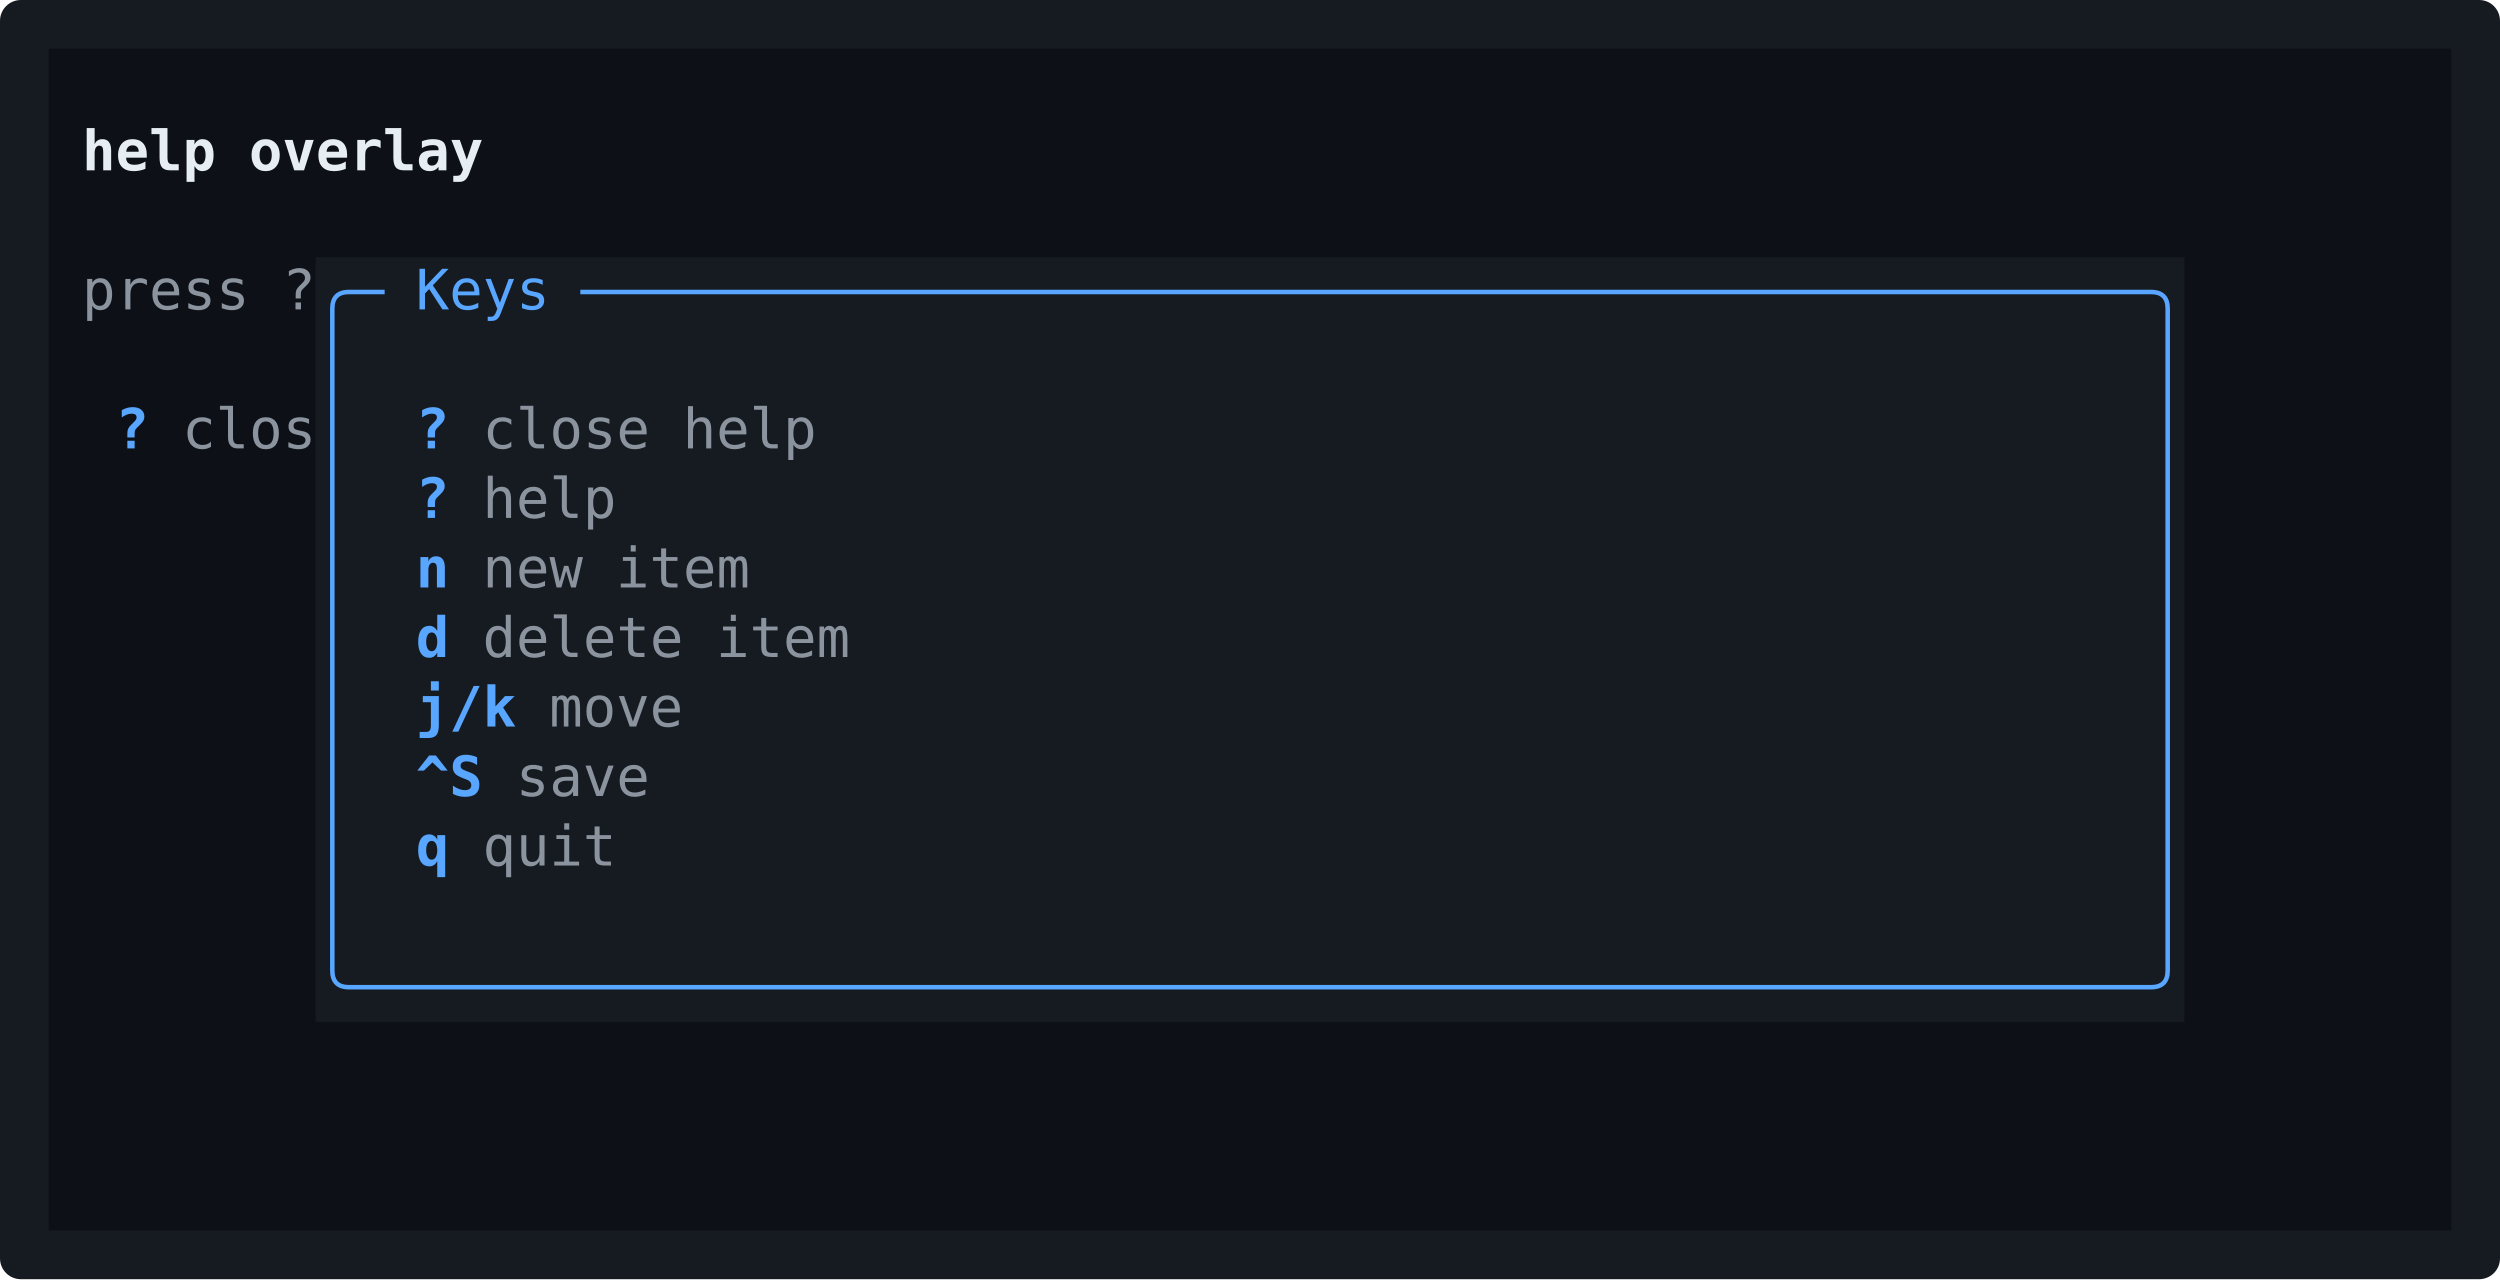
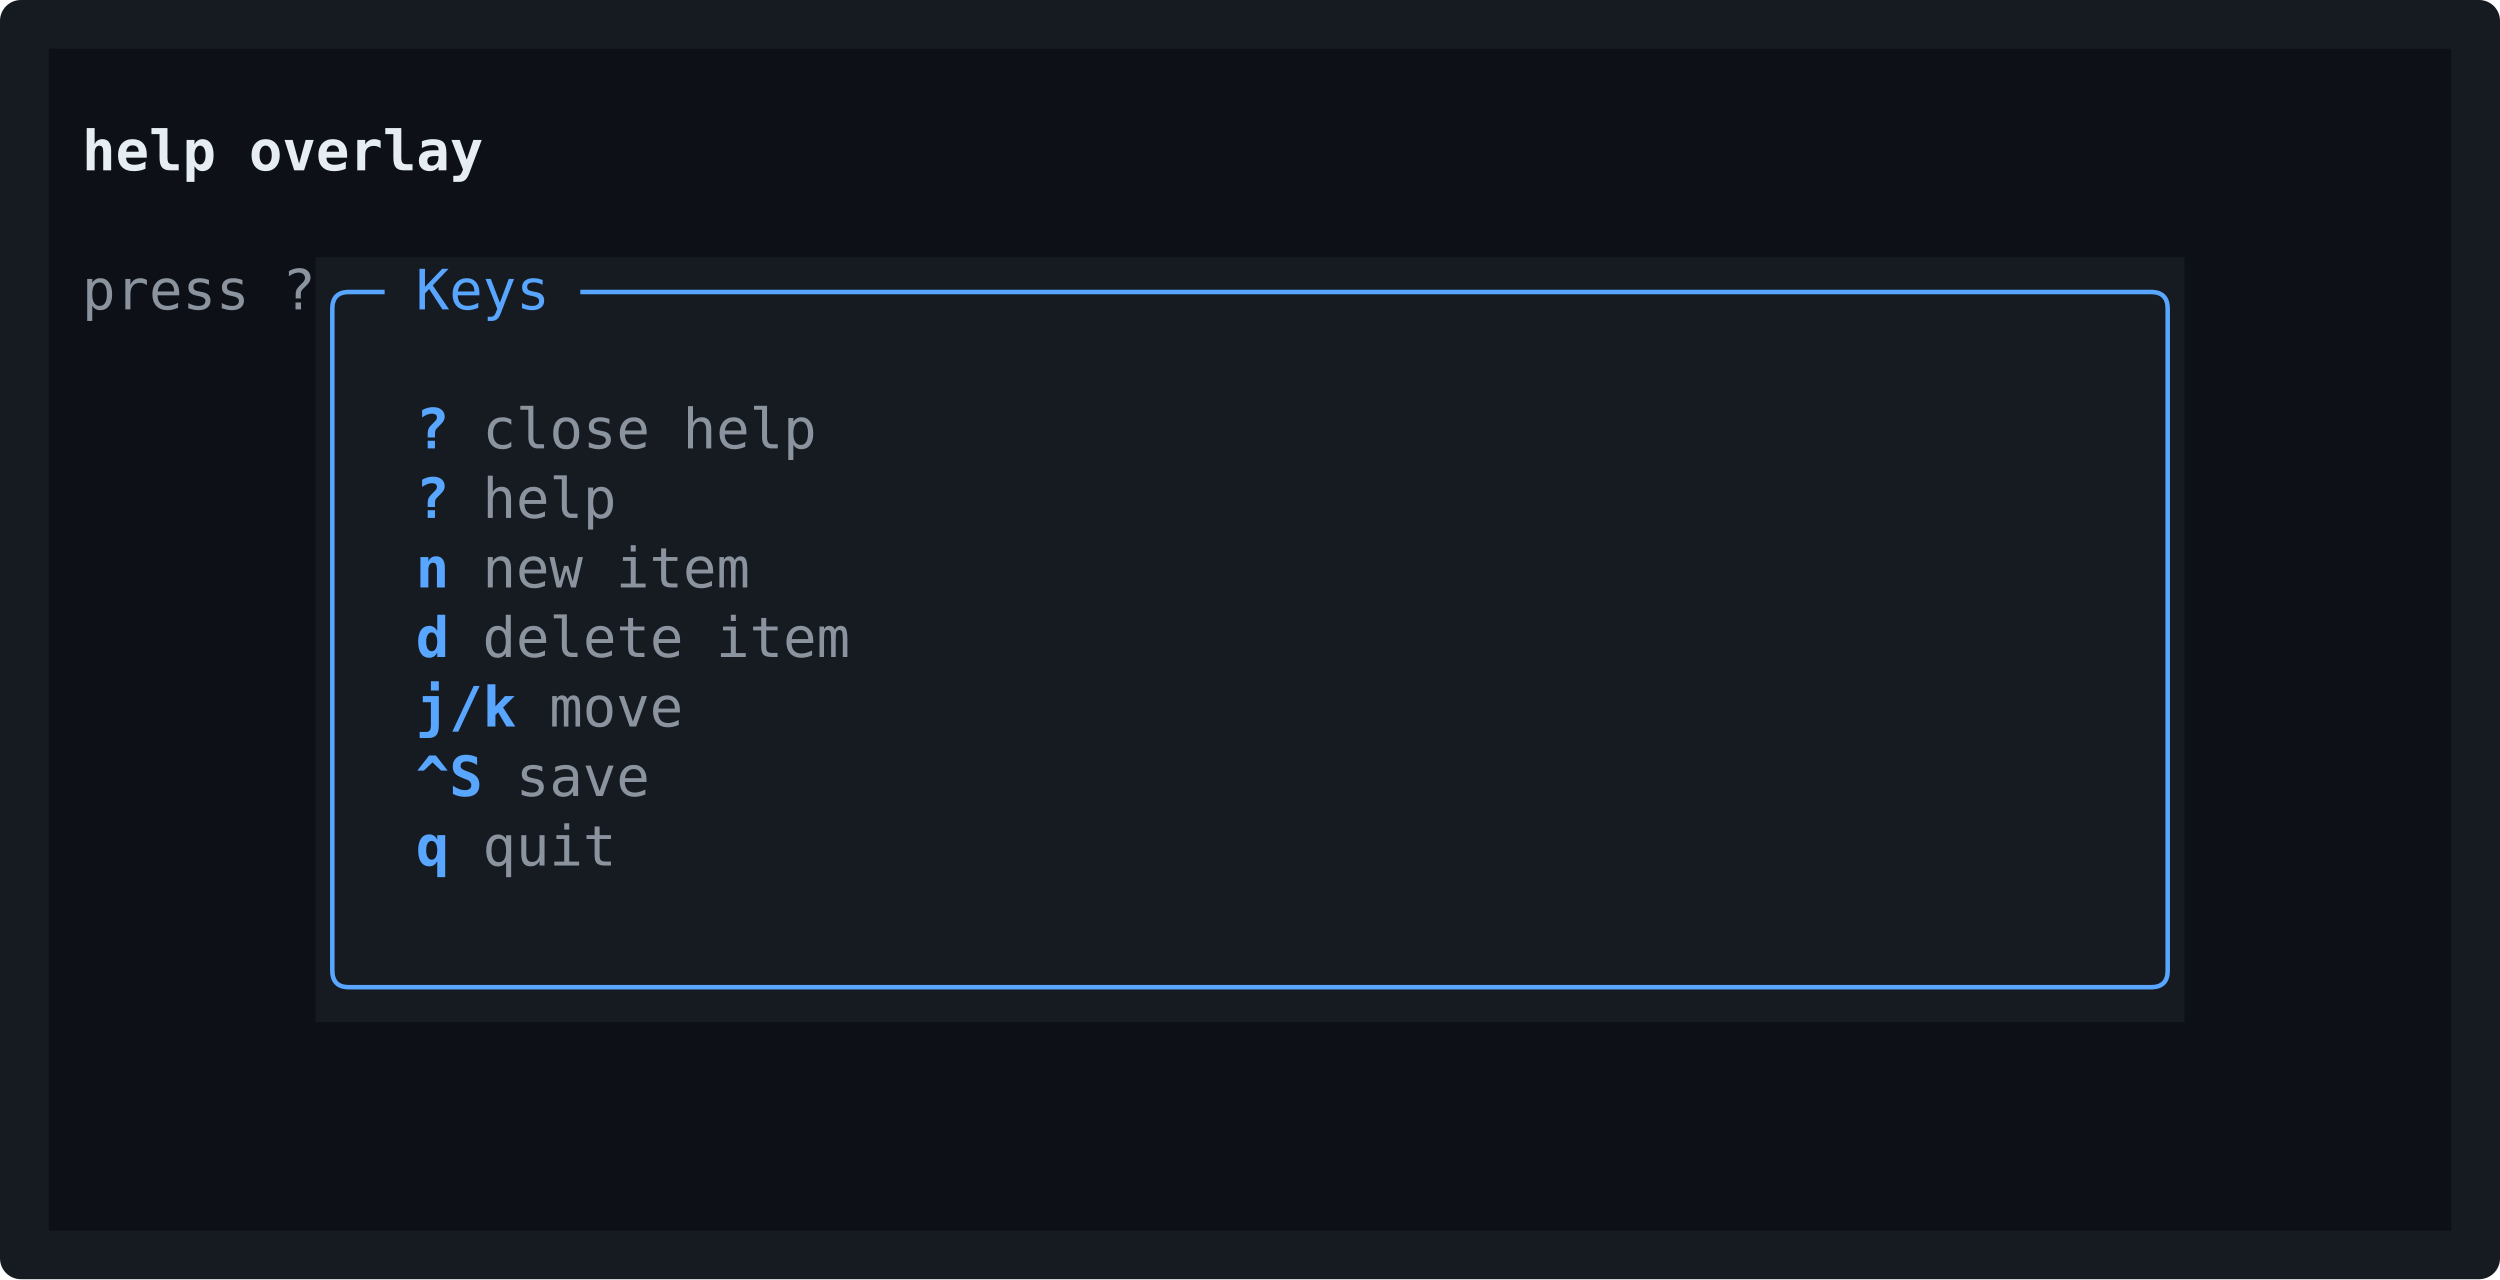
<svg xmlns="http://www.w3.org/2000/svg" width="719.2" height="368" viewBox="0 0 719.2 368" role="img" aria-label="a help overlay listing every labeled key binding">
  <rect width="719.2" height="368" rx="6" fill="#161b22" />
  <path fill="#0d1117" d="M14 14h691.2v20h-691.2zM14 34h691.2v20h-691.2zM14 54h691.2v20h-691.2zM14 74h76.8v20h-76.8zM628.4 74h76.8v20h-76.8zM14 94h76.8v20h-76.8zM628.4 94h76.8v20h-76.8zM14 114h76.8v20h-76.8zM628.4 114h76.8v20h-76.8zM14 134h76.8v20h-76.8zM628.4 134h76.8v20h-76.8zM14 154h76.8v20h-76.8zM628.4 154h76.8v20h-76.8zM14 174h76.8v20h-76.8zM628.4 174h76.8v20h-76.8zM14 194h76.8v20h-76.8zM628.4 194h76.8v20h-76.8zM14 214h76.8v20h-76.8zM628.4 214h76.8v20h-76.8zM14 234h76.8v20h-76.8zM628.4 234h76.8v20h-76.8zM14 254h76.8v20h-76.8zM628.4 254h76.8v20h-76.8zM14 274h76.8v20h-76.8zM628.4 274h76.8v20h-76.8zM14 294h691.2v20h-691.2zM14 314h691.2v20h-691.2zM14 334h691.2v20h-691.2z" />
  <g fill="none" stroke-linecap="square" stroke-linejoin="miter">
    <path stroke="#58a6ff" stroke-width="1.3" d="M100.4 84H100.4Q95.6 84 95.6 88.8V94M100.4 84H110M167.6 84H177.2M177.2 84H186.8M186.8 84H196.4M196.4 84H206M206 84H215.6M215.6 84H225.2M225.2 84H234.8M234.8 84H244.4M244.4 84H254M254 84H263.6M263.6 84H273.2M273.2 84H282.8M282.8 84H292.4M292.4 84H302M302 84H311.6M311.6 84H321.2M321.2 84H330.8M330.8 84H340.4M340.4 84H350M350 84H359.6M359.6 84H369.2M369.2 84H378.8M378.8 84H388.4M388.4 84H398M398 84H407.6M407.6 84H417.2M417.2 84H426.8M426.8 84H436.4M436.4 84H446M446 84H455.6M455.6 84H465.2M465.2 84H474.8M474.8 84H484.4M484.4 84H494M494 84H503.6M503.6 84H513.2M513.2 84H522.8M522.8 84H532.4M532.4 84H542M542 84H551.6M551.6 84H561.2M561.2 84H570.8M570.8 84H580.4M580.4 84H590M590 84H599.6M599.6 84H609.2M609.2 84H618.8M618.8 84H618.8Q623.6 84 623.6 88.8V94M95.6 94V114M623.6 94V114M95.6 114V134M623.6 114V134M95.6 134V154M623.6 134V154M95.6 154V174M623.6 154V174M95.6 174V194M623.6 174V194M95.6 194V214M623.6 194V214M95.6 214V234M623.6 214V234M95.6 234V254M623.6 234V254M95.6 254V274M623.6 254V274M100.4 284H100.4Q95.6 284 95.6 279.2V274M100.4 284H110M110 284H119.6M119.6 284H129.2M129.2 284H138.8M138.8 284H148.4M148.4 284H158M158 284H167.6M167.6 284H177.2M177.2 284H186.8M186.8 284H196.4M196.4 284H206M206 284H215.6M215.6 284H225.2M225.2 284H234.8M234.8 284H244.4M244.4 284H254M254 284H263.6M263.6 284H273.2M273.2 284H282.8M282.8 284H292.4M292.4 284H302M302 284H311.6M311.6 284H321.2M321.2 284H330.8M330.8 284H340.4M340.4 284H350M350 284H359.6M359.6 284H369.2M369.2 284H378.8M378.8 284H388.4M388.4 284H398M398 284H407.6M407.6 284H417.2M417.2 284H426.8M426.8 284H436.4M436.4 284H446M446 284H455.6M455.6 284H465.2M465.2 284H474.8M474.8 284H484.4M484.4 284H494M494 284H503.6M503.6 284H513.2M513.2 284H522.8M522.8 284H532.4M532.4 284H542M542 284H551.6M551.6 284H561.2M561.2 284H570.8M570.8 284H580.4M580.4 284H590M590 284H599.6M599.6 284H609.2M609.2 284H618.8M618.8 284H618.8Q623.6 284 623.6 279.2V274" />
  </g>
  <g font-family="'JetBrains Mono','SF Mono',SFMono-Regular,Menlo,Consolas,'DejaVu Sans Mono','Noto Sans Mono',monospace" font-size="16" xml:space="preserve">
    <text x="23.6" y="49" textLength="38.4" lengthAdjust="spacing" fill="#e6edf3" font-weight="700">help</text>
    <text x="71.6" y="49" textLength="67.2" lengthAdjust="spacing" fill="#e6edf3" font-weight="700">overlay</text>
    <text x="23.6" y="89" textLength="48" lengthAdjust="spacing" fill="#8b949e">press</text>
    <text x="81.2" y="89" textLength="9.6" lengthAdjust="spacing" fill="#8b949e">?</text>
    <text x="119.6" y="89" textLength="38.4" lengthAdjust="spacing" fill="#58a6ff">Keys</text>
-     <text x="33.2" y="129" textLength="9.6" lengthAdjust="spacing" fill="#58a6ff" font-weight="700">?</text>
-     <text x="52.4" y="129" textLength="38.4" lengthAdjust="spacing" fill="#8b949e">clos</text>
    <text x="119.6" y="129" textLength="9.6" lengthAdjust="spacing" fill="#58a6ff" font-weight="700">?</text>
    <text x="138.8" y="129" textLength="48" lengthAdjust="spacing" fill="#8b949e">close</text>
    <text x="196.4" y="129" textLength="38.4" lengthAdjust="spacing" fill="#8b949e">help</text>
    <text x="119.6" y="149" textLength="9.6" lengthAdjust="spacing" fill="#58a6ff" font-weight="700">?</text>
    <text x="138.8" y="149" textLength="38.4" lengthAdjust="spacing" fill="#8b949e">help</text>
    <text x="119.6" y="169" textLength="9.6" lengthAdjust="spacing" fill="#58a6ff" font-weight="700">n</text>
    <text x="138.8" y="169" textLength="28.8" lengthAdjust="spacing" fill="#8b949e">new</text>
    <text x="177.2" y="169" textLength="38.4" lengthAdjust="spacing" fill="#8b949e">item</text>
    <text x="119.6" y="189" textLength="9.6" lengthAdjust="spacing" fill="#58a6ff" font-weight="700">d</text>
    <text x="138.8" y="189" textLength="57.6" lengthAdjust="spacing" fill="#8b949e">delete</text>
    <text x="206" y="189" textLength="38.4" lengthAdjust="spacing" fill="#8b949e">item</text>
    <text x="119.6" y="209" textLength="28.8" lengthAdjust="spacing" fill="#58a6ff" font-weight="700">j/k</text>
    <text x="158" y="209" textLength="38.4" lengthAdjust="spacing" fill="#8b949e">move</text>
    <text x="119.6" y="229" textLength="19.2" lengthAdjust="spacing" fill="#58a6ff" font-weight="700">^S</text>
    <text x="148.4" y="229" textLength="38.4" lengthAdjust="spacing" fill="#8b949e">save</text>
    <text x="119.6" y="249" textLength="9.6" lengthAdjust="spacing" fill="#58a6ff" font-weight="700">q</text>
    <text x="138.8" y="249" textLength="38.4" lengthAdjust="spacing" fill="#8b949e">quit</text>
  </g>
</svg>
